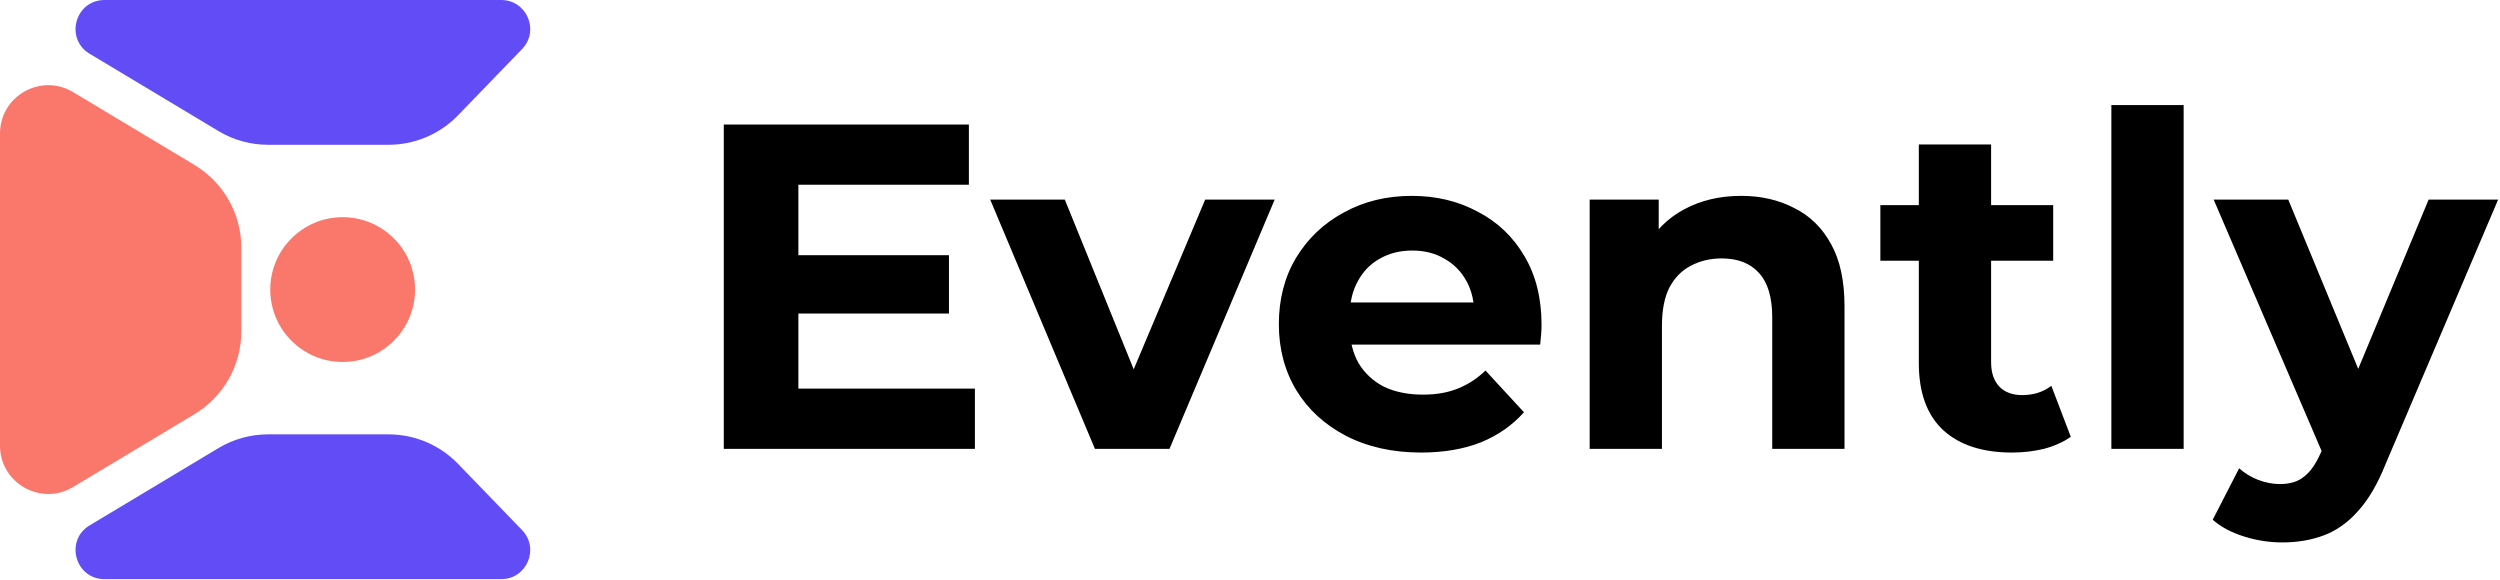
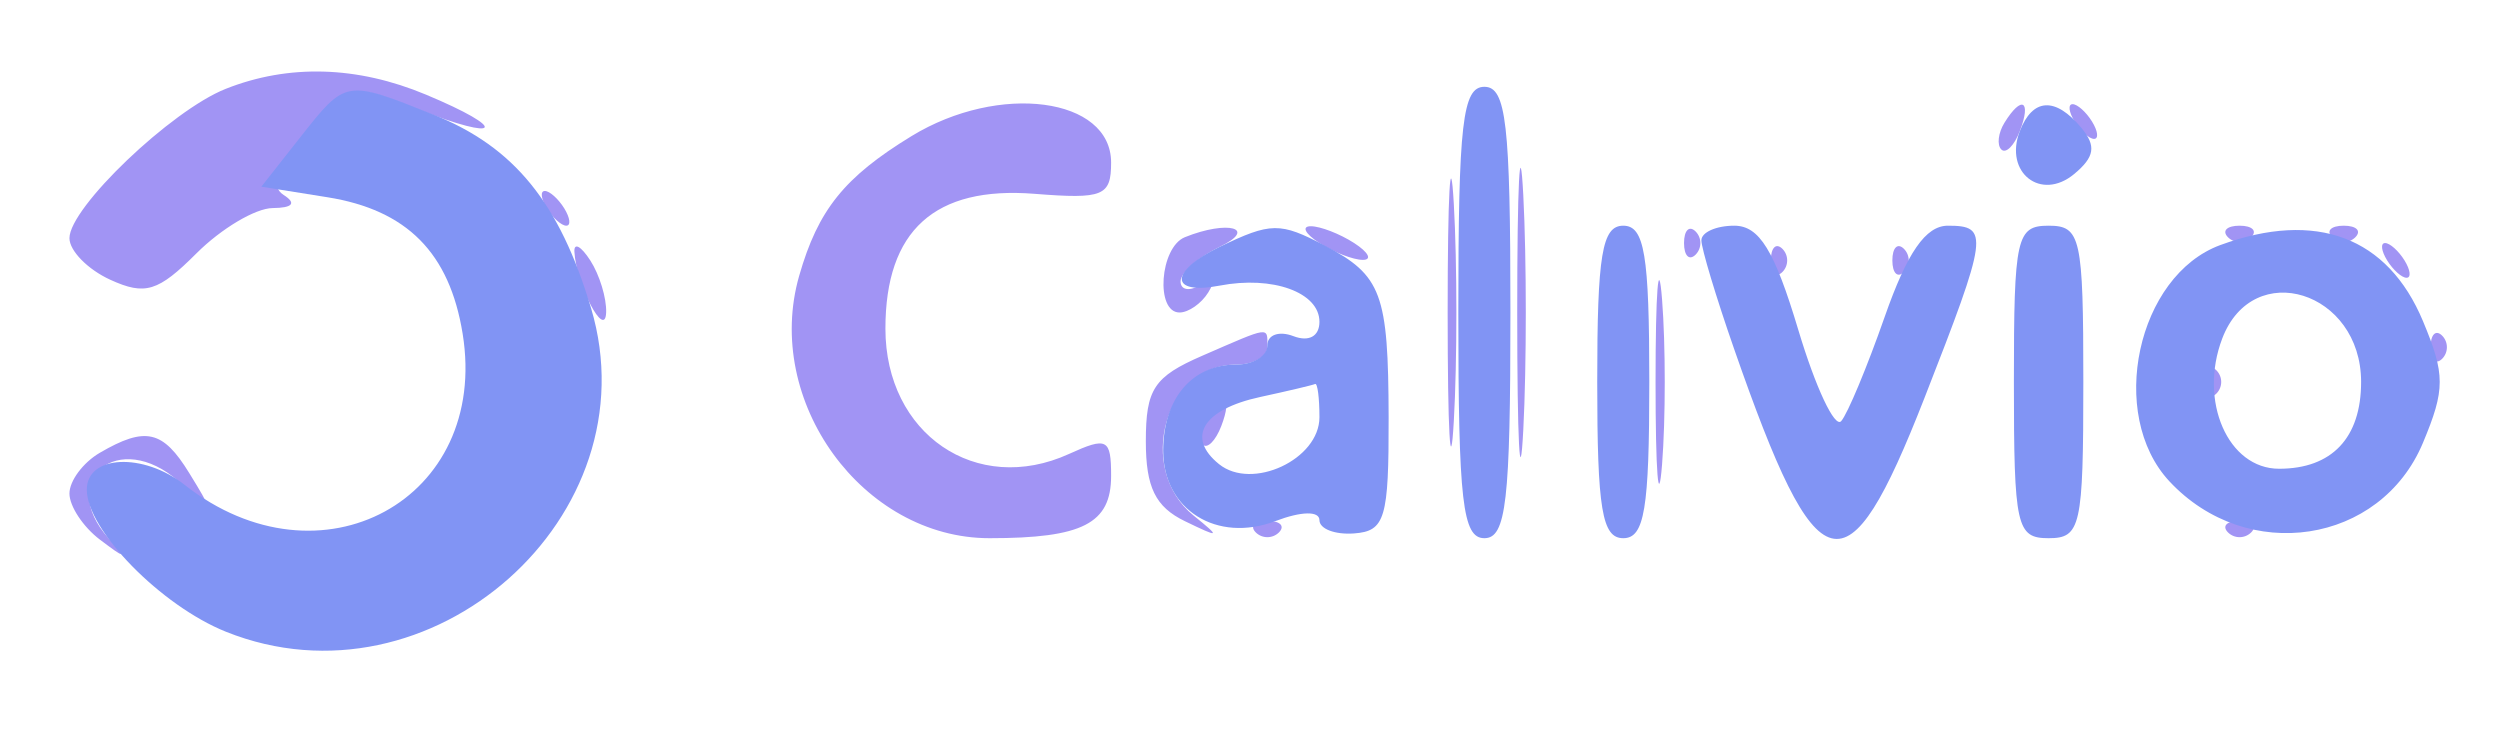
- <svg xmlns="http://www.w3.org/2000/svg" width="518" height="120" viewBox="0 0 518 120" fill="none">
-   <path d="M-3.08811e-06 27.662C-1.72904e-06 19.889 8.48 15.088 15.145 19.087L40.29 34.174C46.314 37.788 50 44.299 50 51.324L50 68.676C50 75.701 46.314 82.212 40.29 85.826L15.145 100.913C8.48 104.912 -1.57555e-05 100.111 -1.43965e-05 92.338L-3.08811e-06 27.662Z" fill="#FA776C" />
-   <path d="M103.855 -3.00576e-06C109.151 -1.88027e-06 111.85 6.362 108.169 10.17L94.896 23.9C91.128 27.799 85.938 30 80.516 30L55.54 30C51.915 30 48.358 29.015 45.25 27.15L18.575 11.145C13.357 8.014 15.577 -2.17645e-05 21.662 -2.04714e-05L103.855 -3.00576e-06Z" fill="#624CF5" />
-   <path d="M103.855 120C109.151 120 111.85 113.638 108.169 109.83L94.896 96.1C91.128 92.201 85.938 90 80.516 90L55.54 90C51.915 90 48.358 90.985 45.25 92.85L18.575 108.855C13.357 111.986 15.577 120 21.662 120L103.855 120Z" fill="#624CF5" />
-   <rect x="56" y="45" width="30" height="30" rx="15" fill="#FA776C" />
-   <path d="M164.272 52.872H196.624V64.968H164.272V52.872ZM165.424 80.52H202V93H149.968V25.8H200.752V38.28H165.424V80.52ZM226.866 93L205.169 41.352H220.626L238.674 85.8H230.994L249.714 41.352H264.114L242.322 93H226.866ZM294.45 93.768C288.562 93.768 283.378 92.616 278.898 90.312C274.482 88.008 271.058 84.872 268.626 80.904C266.194 76.872 264.978 72.296 264.978 67.176C264.978 61.992 266.162 57.416 268.53 53.448C270.962 49.416 274.258 46.28 278.418 44.04C282.578 41.736 287.282 40.584 292.53 40.584C297.586 40.584 302.13 41.672 306.162 43.848C310.258 45.96 313.49 49.032 315.858 53.064C318.226 57.032 319.41 61.8 319.41 67.368C319.41 67.944 319.378 68.616 319.314 69.384C319.25 70.088 319.186 70.76 319.122 71.4H277.17V62.664H311.25L305.49 65.256C305.49 62.568 304.946 60.232 303.858 58.248C302.77 56.264 301.266 54.728 299.346 53.64C297.426 52.488 295.186 51.912 292.626 51.912C290.066 51.912 287.794 52.488 285.81 53.64C283.89 54.728 282.386 56.296 281.298 58.344C280.21 60.328 279.666 62.696 279.666 65.448V67.752C279.666 70.568 280.274 73.064 281.49 75.24C282.77 77.352 284.53 78.984 286.77 80.136C289.074 81.224 291.762 81.768 294.834 81.768C297.586 81.768 299.986 81.352 302.034 80.52C304.146 79.688 306.066 78.44 307.794 76.776L315.762 85.416C313.394 88.104 310.418 90.184 306.834 91.656C303.25 93.064 299.122 93.768 294.45 93.768ZM360.773 40.584C364.869 40.584 368.517 41.416 371.717 43.08C374.981 44.68 377.541 47.176 379.397 50.568C381.253 53.896 382.181 58.184 382.181 63.432V93H367.205V65.736C367.205 61.576 366.277 58.504 364.421 56.52C362.629 54.536 360.069 53.544 356.741 53.544C354.373 53.544 352.229 54.056 350.309 55.08C348.453 56.04 346.981 57.544 345.893 59.592C344.869 61.64 344.357 64.264 344.357 67.464V93H329.381V41.352H343.685V55.656L340.997 51.336C342.853 47.88 345.509 45.224 348.965 43.368C352.421 41.512 356.357 40.584 360.773 40.584ZM416.876 93.768C410.796 93.768 406.06 92.232 402.668 89.16C399.276 86.024 397.58 81.384 397.58 75.24V29.928H412.556V75.048C412.556 77.224 413.132 78.92 414.284 80.136C415.436 81.288 417.004 81.864 418.988 81.864C421.356 81.864 423.372 81.224 425.036 79.944L429.068 90.504C427.532 91.592 425.676 92.424 423.5 93C421.388 93.512 419.18 93.768 416.876 93.768ZM389.612 54.024V42.504H425.42V54.024H389.612ZM437.475 93V21.768H452.451V93H437.475ZM472.878 112.392C470.19 112.392 467.534 111.976 464.91 111.144C462.286 110.312 460.142 109.16 458.477 107.688L463.95 97.032C465.102 98.056 466.414 98.856 467.886 99.432C469.422 100.008 470.926 100.296 472.398 100.296C474.51 100.296 476.174 99.784 477.39 98.76C478.67 97.8 479.822 96.168 480.846 93.864L483.534 87.528L484.686 85.896L503.214 41.352H517.614L494.286 96.168C492.622 100.328 490.702 103.592 488.526 105.96C486.414 108.328 484.046 109.992 481.422 110.952C478.862 111.912 476.014 112.392 472.878 112.392ZM481.71 95.016L458.669 41.352H474.126L491.982 84.552L481.71 95.016Z" fill="black" />
+ <svg xmlns="http://www.w3.org/2000/svg" width="144" height="42" viewBox="0 0 144 42" version="1.1">
+   <path d="M 13 5.118 C 9.852 6.367, 4 11.958, 4 13.718 C 4 14.447, 5.061 15.526, 6.359 16.117 C 8.361 17.030, 9.109 16.800, 11.313 14.596 C 12.741 13.168, 14.717 11.993, 15.705 11.985 C 16.861 11.975, 17.087 11.707, 16.340 11.231 C 15.531 10.716, 15.928 9.622, 17.651 7.619 C 20.105 4.766, 20.152 4.756, 24.062 6.292 C 28.914 8.198, 29.330 7.454, 24.532 5.449 C 20.574 3.795, 16.621 3.682, 13 5.118 M 87.392 18 C 87.392 25.425, 87.549 28.462, 87.742 24.750 C 87.934 21.038, 87.934 14.963, 87.742 11.250 C 87.549 7.537, 87.392 10.575, 87.392 18 M 52.500 7.842 C 48.633 10.206, 47.123 12.084, 46.033 15.884 C 43.961 23.108, 49.684 31, 56.995 31 C 62.357 31, 64 30.159, 64 27.414 C 64 25.267, 63.771 25.147, 61.574 26.148 C 56.241 28.578, 51 25, 51 18.929 C 51 13.275, 53.842 10.707, 59.593 11.164 C 63.545 11.478, 64 11.292, 64 9.364 C 64 5.606, 57.553 4.752, 52.500 7.842 M 83.385 18 C 83.385 24.875, 83.545 27.688, 83.740 24.250 C 83.936 20.813, 83.936 15.188, 83.740 11.750 C 83.545 8.313, 83.385 11.125, 83.385 18 M 115.459 7.067 C 115.096 7.653, 115.014 8.348, 115.276 8.610 C 115.538 8.872, 116.019 8.392, 116.345 7.543 C 117.021 5.781, 116.445 5.471, 115.459 7.067 M 119.500 7 C 119.840 7.550, 120.343 8, 120.618 8 C 120.893 8, 120.840 7.550, 120.500 7 C 120.160 6.450, 119.657 6, 119.382 6 C 119.107 6, 119.160 6.450, 119.500 7 M 31.500 12 C 31.840 12.550, 32.343 13, 32.618 13 C 32.893 13, 32.840 12.550, 32.500 12 C 32.160 11.450, 31.657 11, 31.382 11 C 31.107 11, 31.160 11.450, 31.500 12 M 68.250 13.662 C 66.804 14.246, 66.537 18, 67.941 18 C 68.459 18, 69.203 17.480, 69.595 16.845 C 70.038 16.130, 69.870 15.962, 69.155 16.405 C 68.520 16.797, 68 16.710, 68 16.212 C 68 15.713, 69.013 14.817, 70.250 14.220 C 72.475 13.147, 70.732 12.661, 68.250 13.662 M 76 14 C 76.825 14.533, 77.950 14.969, 78.500 14.969 C 79.050 14.969, 78.825 14.533, 78 14 C 77.175 13.467, 76.050 13.031, 75.500 13.031 C 74.950 13.031, 75.175 13.467, 76 14 M 95.360 22 C 95.360 27.225, 95.529 29.363, 95.735 26.750 C 95.941 24.137, 95.941 19.862, 95.735 17.250 C 95.529 14.637, 95.360 16.775, 95.360 22 M 97 14 C 97 14.733, 97.300 15.033, 97.667 14.667 C 98.033 14.300, 98.033 13.700, 97.667 13.333 C 97.300 12.967, 97 13.267, 97 14 M 128.333 13.667 C 128.700 14.033, 129.300 14.033, 129.667 13.667 C 130.033 13.300, 129.733 13, 129 13 C 128.267 13, 127.967 13.300, 128.333 13.667 M 134.333 13.667 C 134.700 14.033, 135.300 14.033, 135.667 13.667 C 136.033 13.300, 135.733 13, 135 13 C 134.267 13, 133.967 13.300, 134.333 13.667 M 33.086 14.500 C 33.190 16.394, 34.856 19.584, 34.914 18 C 34.945 17.175, 34.533 15.825, 34 15 C 33.467 14.175, 33.055 13.950, 33.086 14.500 M 102 15 C 102 15.733, 102.300 16.033, 102.667 15.667 C 103.033 15.300, 103.033 14.700, 102.667 14.333 C 102.300 13.967, 102 14.267, 102 15 M 109 15 C 109 15.733, 109.300 16.033, 109.667 15.667 C 110.033 15.300, 110.033 14.700, 109.667 14.333 C 109.300 13.967, 109 14.267, 109 15 M 137.500 15 C 137.840 15.550, 138.343 16, 138.618 16 C 138.893 16, 138.840 15.550, 138.500 15 C 138.160 14.450, 137.657 14, 137.382 14 C 137.107 14, 137.160 14.450, 137.500 15 M 69.250 20.491 C 66.468 21.700, 66 22.409, 66 25.417 C 66 28.070, 66.551 29.196, 68.250 30.020 C 70.281 31.004, 70.329 30.972, 68.750 29.695 C 65.410 26.994, 67.099 21, 71.200 21 C 72.190 21, 73 20.550, 73 20 C 73 18.791, 73.230 18.761, 69.250 20.491 M 140 20 C 140 20.733, 140.300 21.033, 140.667 20.667 C 141.033 20.300, 141.033 19.700, 140.667 19.333 C 140.300 18.967, 140 19.267, 140 20 M 127 22 C 127 22.733, 127.300 23.033, 127.667 22.667 C 128.033 22.300, 128.033 21.700, 127.667 21.333 C 127.300 20.967, 127 21.267, 127 22 M 69.459 24.067 C 69.096 24.653, 69.014 25.348, 69.276 25.610 C 69.538 25.872, 70.019 25.392, 70.345 24.543 C 71.021 22.781, 70.445 22.471, 69.459 24.067 M 5.750 26.080 C 4.787 26.641, 4 27.697, 4 28.427 C 4 29.158, 4.788 30.351, 5.750 31.079 C 7.239 32.206, 7.313 32.194, 6.250 31.002 C 3.235 27.621, 6.858 24.680, 10.286 27.726 C 12.238 29.459, 12.252 29.448, 10.901 27.250 C 9.382 24.776, 8.379 24.549, 5.750 26.080 M 72.333 30.667 C 72.700 31.033, 73.300 31.033, 73.667 30.667 C 74.033 30.300, 73.733 30, 73 30 C 72.267 30, 71.967 30.300, 72.333 30.667 M 128.333 30.667 C 128.700 31.033, 129.300 31.033, 129.667 30.667 C 130.033 30.300, 129.733 30, 129 30 C 128.267 30, 127.967 30.300, 128.333 30.667" stroke="none" fill="#a194f4" fill-rule="evenodd" />
+   <path d="M 17.276 7.932 L 15.053 10.753 18.858 11.361 C 23.444 12.095, 25.893 14.565, 26.648 19.221 C 28.200 28.783, 18.457 34.081, 10.636 27.928 C 8.246 26.049, 5 26.207, 5 28.203 C 5 30.527, 9.279 34.894, 13.023 36.392 C 24.800 41.105, 37.628 29.729, 34.045 17.750 C 32.230 11.680, 29.615 8.463, 24.993 6.614 C 19.888 4.571, 19.931 4.564, 17.276 7.932 M 84 18 C 84 28.889, 84.244 31, 85.500 31 C 86.756 31, 87 28.889, 87 18 C 87 7.111, 86.756 5, 85.500 5 C 84.244 5, 84 7.111, 84 18 M 116.336 7.567 C 115.426 9.939, 117.559 11.611, 119.470 10.025 C 120.654 9.042, 120.754 8.409, 119.890 7.367 C 118.392 5.563, 117.077 5.637, 116.336 7.567 M 70.250 14.220 C 67.348 15.620, 67.345 17.011, 70.245 16.453 C 73.304 15.864, 76 16.840, 76 18.536 C 76 19.371, 75.394 19.705, 74.500 19.362 C 73.675 19.045, 73 19.284, 73 19.893 C 73 20.502, 72.190 21, 71.200 21 C 68.664 21, 67 22.964, 67 25.959 C 67 29.360, 70.090 31.297, 73.467 30.013 C 74.958 29.446, 76 29.425, 76 29.963 C 76 30.465, 76.900 30.808, 78 30.725 C 79.782 30.591, 79.998 29.863, 79.985 24.037 C 79.968 16.906, 79.584 15.870, 76.316 14.150 C 73.731 12.789, 73.205 12.795, 70.250 14.220 M 92 22 C 92 29.333, 92.278 31, 93.500 31 C 94.722 31, 95 29.333, 95 22 C 95 14.667, 94.722 13, 93.500 13 C 92.278 13, 92 14.667, 92 22 M 98 13.843 C 98 14.307, 98.847 17.120, 99.883 20.093 C 104.709 33.952, 106.364 34.381, 110.844 22.936 C 114.519 13.545, 114.594 13, 112.198 13 C 110.923 13, 109.857 14.538, 108.558 18.250 C 107.547 21.138, 106.420 23.841, 106.052 24.258 C 105.684 24.675, 104.574 22.313, 103.584 19.008 C 102.208 14.415, 101.338 13, 99.892 13 C 98.851 13, 98 13.380, 98 13.843 M 116 22 C 116 30.333, 116.148 31, 118 31 C 119.852 31, 120 30.333, 120 22 C 120 13.667, 119.852 13, 118 13 C 116.148 13, 116 13.667, 116 22 M 127.894 14.114 C 123.096 15.875, 121.369 23.873, 124.956 27.722 C 129.427 32.521, 137.118 31.354, 139.562 25.506 C 140.849 22.427, 140.849 21.573, 139.562 18.494 C 137.535 13.643, 133.404 12.092, 127.894 14.114 M 128 19.500 C 126.630 23.102, 128.332 27, 131.275 27 C 134.318 27, 136 25.220, 136 22 C 136 16.772, 129.777 14.827, 128 19.500 M 72.582 22.868 C 69.293 23.581, 68.306 25.194, 70.217 26.735 C 72.123 28.272, 76 26.461, 76 24.032 C 76 22.915, 75.888 22.053, 75.750 22.118 C 75.612 22.183, 74.187 22.521, 72.582 22.868" stroke="none" fill="#8194f4" fill-rule="evenodd" />
</svg>
